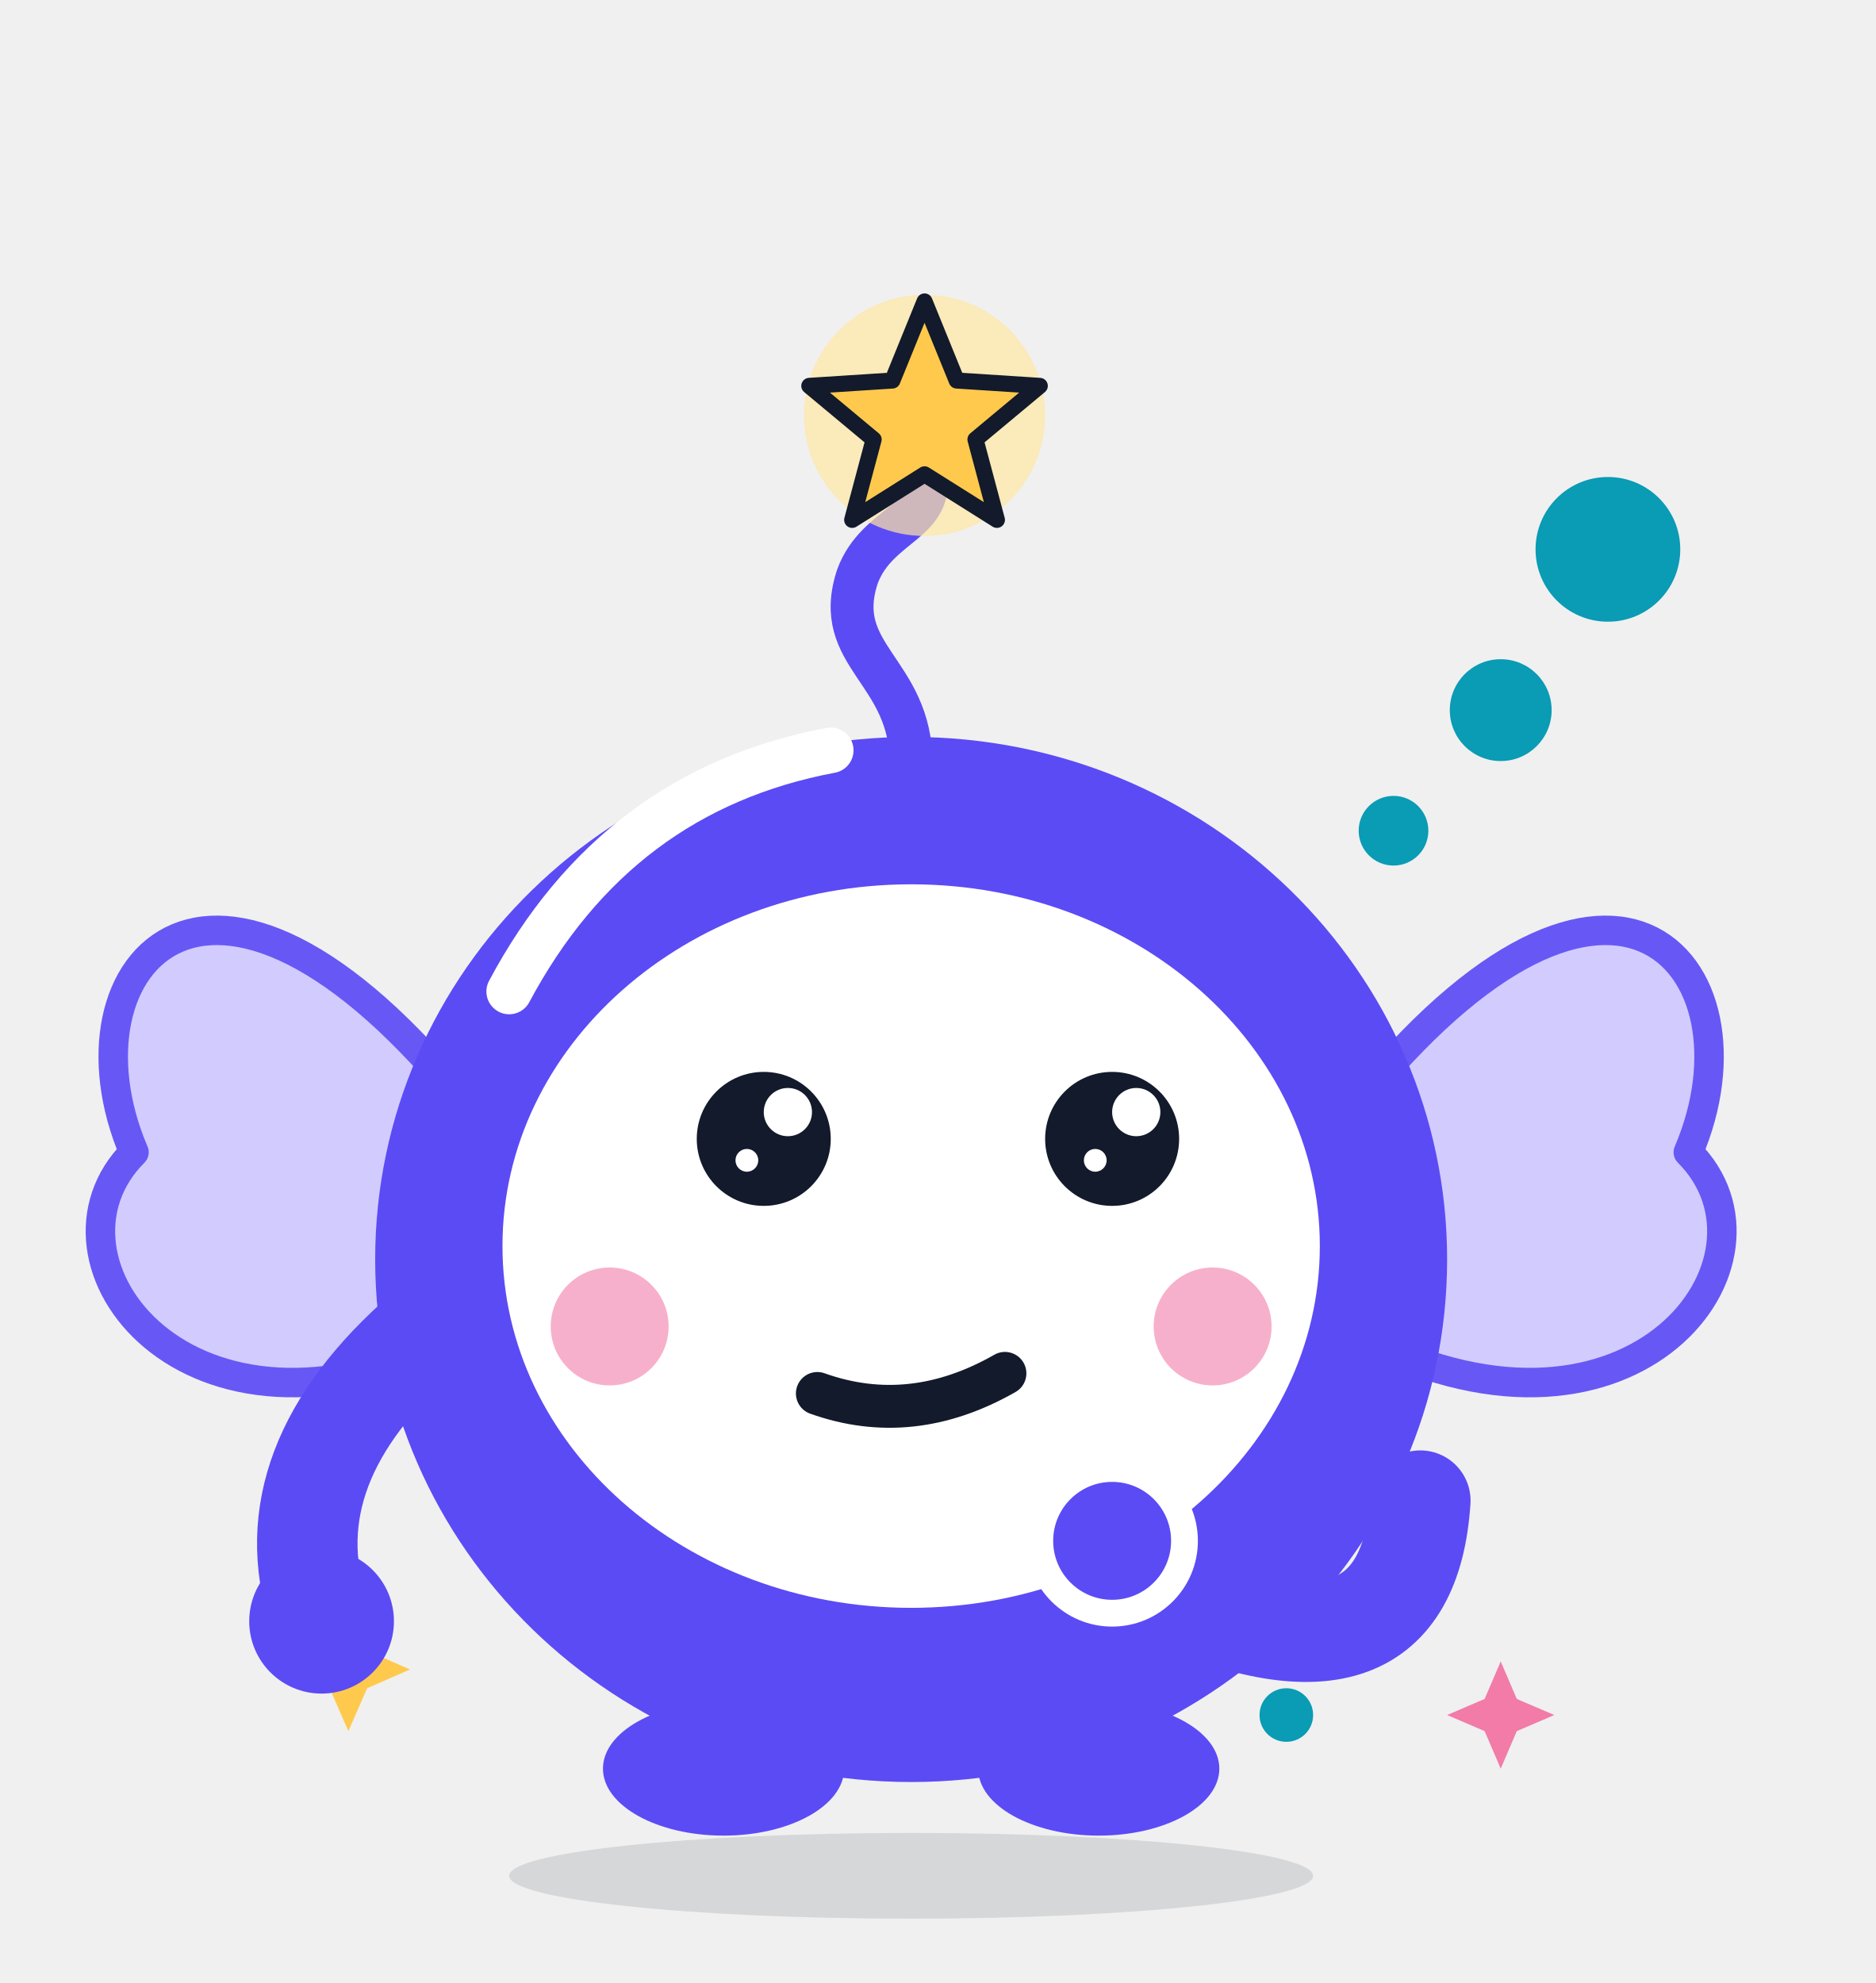
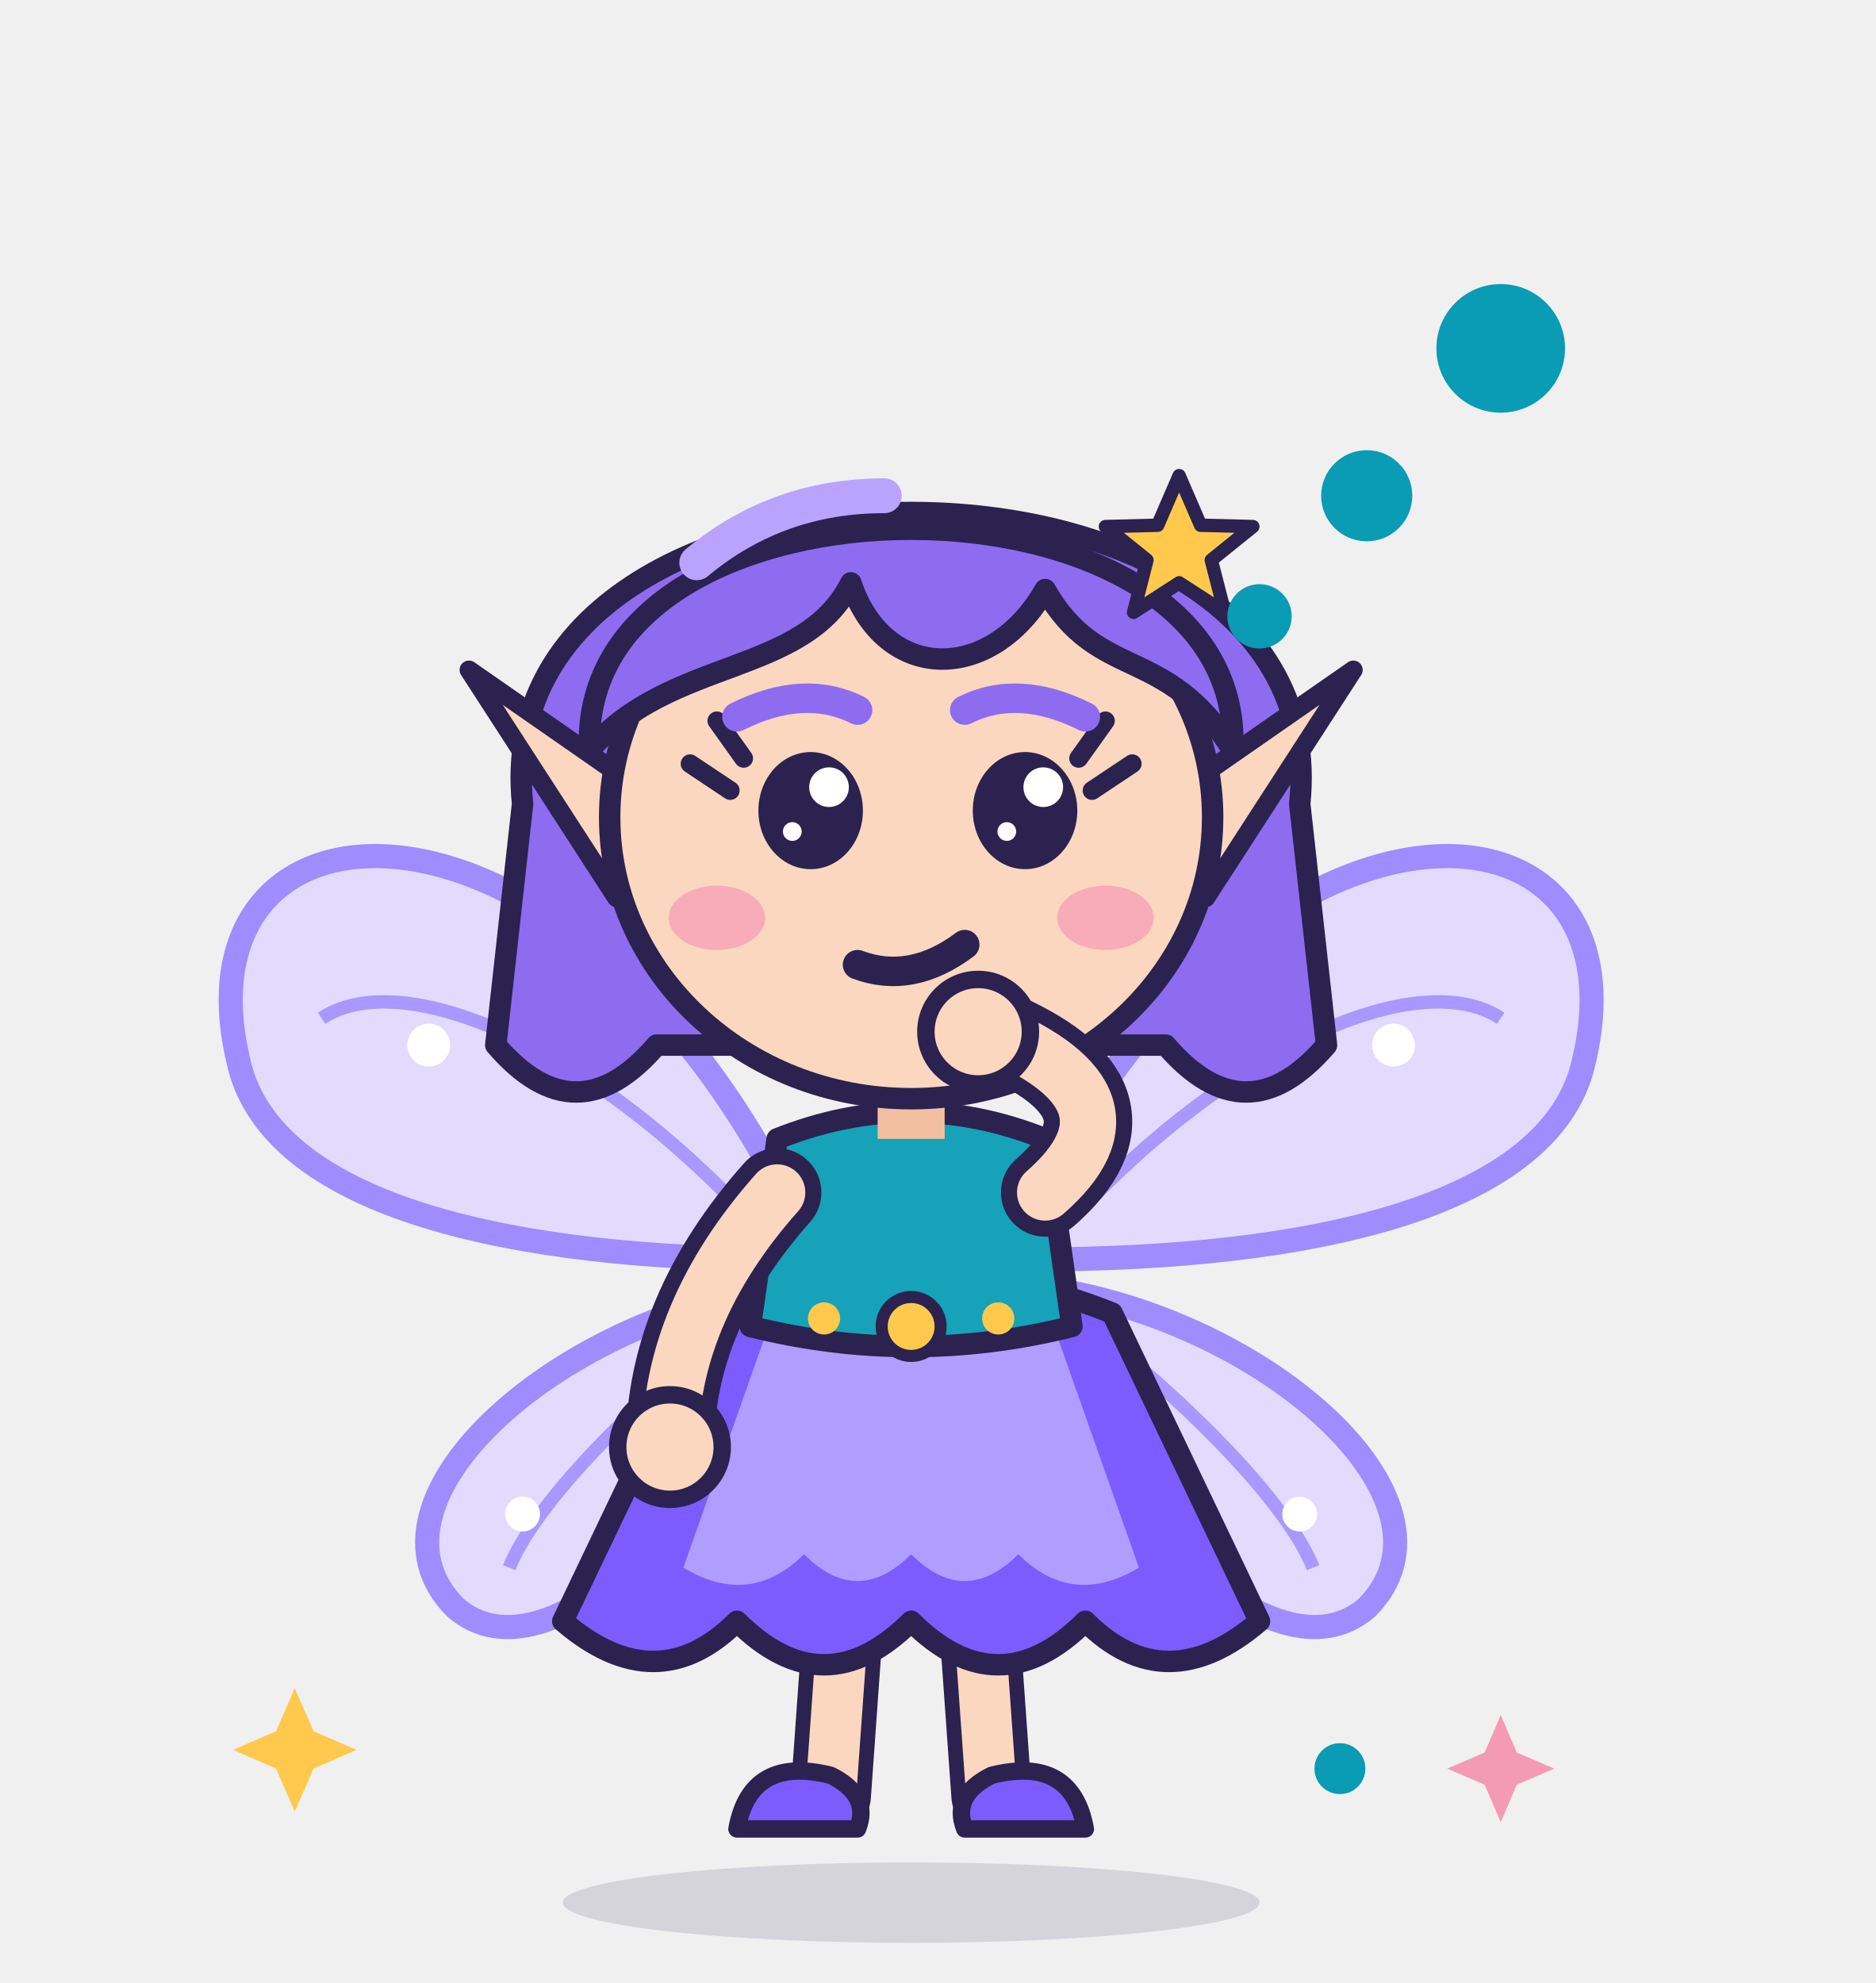
<svg xmlns="http://www.w3.org/2000/svg" viewBox="-8 -28 140 148" width="280" height="296" role="img" aria-labelledby="t">
  <style>.rd-wingL{transform-box:fill-box;transform-origin:100% 70%;animation:rd-flapL .38s ease-in-out infinite alternate}
.rd-wingR{transform-box:fill-box;transform-origin:0% 70%;animation:rd-flapR .38s ease-in-out infinite alternate}
.rd-star{transform-box:fill-box;transform-origin:center;animation:rd-star 2.2s ease-in-out infinite}
.rd-dust{transform-box:fill-box;transform-origin:center;animation:rd-dust 3s ease-in infinite}.rd-dust.b{animation-delay:1s}.rd-dust.c{animation-delay:2s}
.rd-shine{animation:rd-shine 3s ease-in-out infinite}
.rd-all{transform-box:fill-box;transform-origin:50% 100%;animation:rd-float 2.4s ease-in-out infinite}
.rd-look{animation:rd-look 5s ease-in-out infinite}
.rd-swing{transform-box:fill-box;transform-origin:100% 0%;animation:rd-swing 1.6s ease-in-out infinite alternate}
.rd-tip{transform-box:fill-box;transform-origin:center;animation:rd-tip 1.2s ease-in-out infinite alternate}
.rd-cheek{animation:rd-cheek 2.4s ease-in-out infinite}
.rd-dust,.rd-look,.rd-eyes,.rd-mouth-t,.rd-wave,.rd-bulb,.rd-ping,.rd-spark,.rd-dot,.rd-drop,.rd-sym,.rd-armL,.rd-armR,.rd-q{transform-box:fill-box;transform-origin:center}
.rd-eyes{animation:rd-blink 3.2s infinite}
.rd-ping{animation:rd-ping 2.4s ease-out infinite;transform-origin:50% 100%}
.rd-ping.b{animation-delay:.5s}
.rd-wave{transform-origin:0% 100%;animation:rd-wave .55s ease-in-out infinite alternate}
.rd-mouth-t{animation:rd-talk .24s ease-in-out infinite alternate}
.rd-snd{animation:rd-fade 1s ease-in-out infinite}.rd-snd.b{animation-delay:.3s}
.rd-bulb{animation:rd-pop 1.4s ease-in-out infinite alternate}
.rd-dot{animation:rd-fade 1.6s ease-in-out infinite}.rd-dot.b{animation-delay:.25s}.rd-dot.c{animation-delay:.5s}
.rd-spark{animation:rd-twinkle 1.1s ease-in-out infinite alternate}.rd-spark.b{animation-delay:.35s}.rd-spark.c{animation-delay:.7s}
.rd-jump{animation:rd-jump .5s cubic-bezier(.3,0,.5,1) infinite alternate}
.rd-drop{animation:rd-drop 1.8s ease-in infinite}
.rd-sym{animation:rd-bob 1.8s ease-in-out infinite alternate}.rd-sym.b{animation-delay:.4s}.rd-sym.c{animation-delay:.8s}
.rd-q{animation:rd-tilt 1.6s ease-in-out infinite alternate}
.rd-point{transform-box:fill-box;transform-origin:0% 100%;animation:rd-point .8s ease-in-out infinite alternate}
.rd-fist{transform-box:fill-box;transform-origin:100% 100%;animation:rd-fist .5s ease-in-out infinite alternate}
@keyframes rd-float{0%,100%{transform:translateY(0) rotate(0deg) scale(1,1)}25%{transform:translateY(-5px) rotate(-2.5deg) scale(.98,1.03)}50%{transform:translateY(-7px) rotate(0deg) scale(1,1)}75%{transform:translateY(-5px) rotate(2.5deg) scale(.98,1.03)}}
@keyframes rd-flapL{from{transform:rotate(8deg) scaleX(1)}to{transform:rotate(-14deg) scaleX(.72)}}
@keyframes rd-flapR{from{transform:rotate(-8deg) scaleX(1)}to{transform:rotate(14deg) scaleX(.72)}}
@keyframes rd-star{0%,100%{transform:rotate(0deg) scale(1)}50%{transform:rotate(72deg) scale(1.22)}}
@keyframes rd-dust{0%{transform:translateY(8px) scale(.3);opacity:0}20%{opacity:1}100%{transform:translateY(-26px) scale(1) rotate(90deg);opacity:0}}
@keyframes rd-shine{0%,100%{opacity:.35}50%{opacity:.75}}
@keyframes rd-look{0%,30%,100%{transform:translateX(0)}38%,55%{transform:translateX(-2.5px)}63%,80%{transform:translateX(2.5px)}}
@keyframes rd-swing{from{transform:rotate(-12deg)}to{transform:rotate(10deg)}}
@keyframes rd-tip{from{transform:scale(.85)}to{transform:scale(1.25)}}
@keyframes rd-cheek{0%,100%{opacity:.35}50%{opacity:.75}}
@keyframes rd-blink{0%,93%,100%{transform:scaleY(1)}96.5%{transform:scaleY(.08)}}
@keyframes rd-ping{0%{opacity:.9;transform:scale(.5)}100%{opacity:0;transform:scale(1.25)}}
@keyframes rd-wave{from{transform:rotate(-18deg)}to{transform:rotate(24deg)}}
@keyframes rd-talk{from{transform:scaleY(.3)}to{transform:scaleY(1.4)}}
@keyframes rd-fade{0%,100%{opacity:.15}50%{opacity:1}}
@keyframes rd-pop{from{transform:scale(.8) rotate(-6deg)}to{transform:scale(1.2) rotate(6deg)}}
@keyframes rd-twinkle{from{transform:scale(.4) rotate(0deg);opacity:.3}to{transform:scale(1.1) rotate(25deg);opacity:1}}
@keyframes rd-jump{from{transform:translateY(0) scale(1.04,.96)}to{transform:translateY(-12px) scale(.97,1.04)}}
@keyframes rd-drop{0%{transform:translateY(-3px);opacity:0}25%{opacity:1}100%{transform:translateY(9px);opacity:0}}
@keyframes rd-bob{from{transform:translateY(4px) rotate(-8deg)}to{transform:translateY(-5px) rotate(8deg)}}
@keyframes rd-tilt{from{transform:rotate(-14deg) translateY(2px)}to{transform:rotate(14deg) translateY(-3px)}}
@keyframes rd-point{from{transform:rotate(4deg)}to{transform:rotate(-16deg)}}
@keyframes rd-fist{from{transform:rotate(-6deg)}to{transform:rotate(16deg)}}
@media (prefers-reduced-motion:reduce){.rd-all,.rd-all *{animation:none!important}}</style>
-   <ellipse cx="60" cy="112" rx="30" ry="3.2" fill="#121A2B" opacity=".12" />
+   <ellipse cx="60" cy="114" rx="26" ry="3" fill="#2B2250" opacity=".14" />
+   <path class="rd-dust" d="M14 98 l1.4 3.2 l3.2 1.4 l-3.2 1.4 l-1.4 3.2 l-1.4 -3.2 l-3.2 -1.4 l3.2 -1.4 z" fill="#FFC94D" />
+   <path class="rd-dust b" d="M104 100 l1.2 2.8 l2.8 1.2 l-2.8 1.2 l-1.2 2.8 l-1.2 -2.8 l-2.8 -1.2 l2.8 -1.2 z" fill="#F59AB5" />
+   <circle class="rd-dust c" cx="92" cy="104" r="1.9" fill="#0A9BB5" />
  <g class="rd-all">
    <g>
-       <path class="rd-wingL" d="M28 56 C8 30 -4 44 2 58 C-6 66 6 82 26 72 Z" fill="#CFC8FF" stroke="#5B4BF5" stroke-width="2.2" stroke-linejoin="round" opacity=".92" />
-       <path class="rd-wingR" d="M92 56 C112 30 124 44 118 58 C126 66 114 82 94 72 Z" fill="#CFC8FF" stroke="#5B4BF5" stroke-width="2.2" stroke-linejoin="round" opacity=".92" />
-       <path d="M60 29 C60 22 54 21 56 15 C57.5 11 62 11 61 7" fill="none" stroke="#5B4BF5" stroke-width="3.2" stroke-linecap="round" />
-       <circle class="rd-ping" cx="61" cy="3" r="9" fill="#FFE7A3" opacity=".7" />
-       <path class="rd-star" d="M61 -5.5 L63.4 0.4 L69.6 0.8 L64.8 4.8 L66.4 10.8 L61 7.4 L55.6 10.8 L57.2 4.8 L52.4 0.8 L58.6 0.4 Z" fill="#FFC94D" stroke="#121A2B" stroke-width="1.2" stroke-linejoin="round" />
-       <path class="rd-dust" d="M18 92 l1.4 3.2 l3.2 1.4 l-3.2 1.4 l-1.4 3.2 l-1.4 -3.2 l-3.2 -1.4 l3.2 -1.4 z" fill="#FFC94D" />
-       <path class="rd-dust b" d="M104 96 l1.2 2.8 l2.8 1.2 l-2.8 1.2 l-1.2 2.8 l-1.2 -2.8 l-2.8 -1.2 l2.8 -1.2 z" fill="#F27BA8" />
-       <circle class="rd-dust c" cx="88" cy="100" r="2" fill="#0A9BB5" />
-       <ellipse cx="46" cy="104" rx="9" ry="5" fill="#5B4BF5" />
-       <ellipse cx="74" cy="104" rx="9" ry="5" fill="#5B4BF5" />
-       <g class="rd-swing">
-         <path d="M23 72 Q12 82 16 93" fill="none" stroke="#5B4BF5" stroke-width="7.5" stroke-linecap="round" />
-         <circle cx="16" cy="93" r="5.4" fill="#5B4BF5" />
+       <g class="rd-wingL">
+         <path d="M51 62 C34 28 4 30 10 52 C13 62 30 66 51 66 Z" fill="#E2DAFF" stroke="#9B87FF" stroke-width="1.8" stroke-linejoin="round" opacity=".95" />
+         <path d="M51 68 C34 70 18 84 26 92 C33 98 46 84 51 72 Z" fill="#E2DAFF" stroke="#9B87FF" stroke-width="1.8" stroke-linejoin="round" opacity=".95" />
+         <path d="M48 63 C36 50 22 44 16 48 M48 70 C40 76 32 84 30 89" fill="none" stroke="#9B87FF" stroke-width="1" opacity=".8" />
+         <circle cx="24" cy="50" r="1.6" fill="#FFFFFF" />
+         <circle cx="31" cy="85" r="1.3" fill="#FFFFFF" />
      </g>
-       <ellipse cx="60" cy="66" rx="40" ry="39" fill="#5B4BF5" />
-       <path class="rd-shine" d="M30 46 Q38 31 54 28" fill="none" stroke="#FFFFFF" stroke-width="3.4" stroke-linecap="round" />
-       <ellipse cx="60" cy="65" rx="30.5" ry="27" fill="#FFFFFF" />
+       <g class="rd-wingR">
+         <path d="M69 62 C86 28 116 30 110 52 C107 62 90 66 69 66 Z" fill="#E2DAFF" stroke="#9B87FF" stroke-width="1.8" stroke-linejoin="round" opacity=".95" />
+         <path d="M69 68 C86 70 102 84 94 92 C87 98 74 84 69 72 Z" fill="#E2DAFF" stroke="#9B87FF" stroke-width="1.8" stroke-linejoin="round" opacity=".95" />
+         <path d="M72 63 C84 50 98 44 104 48 M72 70 C80 76 88 84 90 89" fill="none" stroke="#9B87FF" stroke-width="1" opacity=".8" />
+         <circle cx="96" cy="50" r="1.6" fill="#FFFFFF" />
+         <circle cx="89" cy="85" r="1.3" fill="#FFFFFF" />
+       </g>
+       <path d="M55 92 L54 106 M65 92 L66 106" stroke="#2B2250" stroke-width="6" stroke-linecap="round" />
+       <path d="M55 92 L54 106 M65 92 L66 106" stroke="#FAD7BE" stroke-width="3.8" stroke-linecap="round" />
+       <path d="M47 108.5 Q48 103 54 104.5 Q57 106 56 108.5 Z M73 108.5 Q72 103 66 104.5 Q63 106 64 108.5 Z" fill="#7C5CFF" stroke="#2B2250" stroke-width="1.3" stroke-linejoin="round" />
+       <path d="M45 70 Q60 64 75 70 L86 93 Q79 99 73 93 Q66.5 99.5 60 93 Q53.5 99.5 47 93 Q41 99 34 93 Z" fill="#7C5CFF" stroke="#2B2250" stroke-width="1.6" stroke-linejoin="round" />
+       <path d="M49 72 Q60 68 71 72 L77 89 Q72 92 68 88 Q64 92 60 88 Q56 92 52 88 Q48 92 43 89 Z" fill="#B9A8FF" opacity=".85" />
+       <path d="M50 57 Q60 53 70 57 L72 71 Q60 74 48 71 Z" fill="#16A2B8" stroke="#2B2250" stroke-width="1.6" stroke-linejoin="round" />
+       <circle cx="60" cy="71" r="2.2" fill="#FFC94D" stroke="#2B2250" stroke-width=".9" />
+       <circle cx="53.5" cy="70.4" r="1.2" fill="#FFC94D" />
+       <circle cx="66.5" cy="70.4" r="1.2" fill="#FFC94D" />
+       <path d="M57.5 51 h5 v6 h-5 Z" fill="#F2BFA0" />
+       <path d="M31 32 C28 3 92 3 89 32 L91 50 Q85 57 79 50 L41 50 Q35 57 29 50 Z" fill="#8E6CF0" stroke="#2B2250" stroke-width="1.6" stroke-linejoin="round" />
+       <path d="M38.5 30 L27 22 L38 39 Z M81.5 30 L93 22 L82 39 Z" fill="#FAD7BE" stroke="#2B2250" stroke-width="1.4" stroke-linejoin="round" />
+       <ellipse cx="60" cy="33" rx="22.5" ry="21" fill="#FAD7BE" stroke="#2B2250" stroke-width="1.6" />
      <g class="rd-cheek">
-         <circle cx="37.5" cy="71" r="4.4" fill="#F27BA8" opacity=".6" />
-         <circle cx="82.5" cy="71" r="4.4" fill="#F27BA8" opacity=".6" />
+         <ellipse cx="45.5" cy="40.5" rx="3.6" ry="2.4" fill="#F59AB5" opacity=".7" />
+         <ellipse cx="74.5" cy="40.5" rx="3.6" ry="2.4" fill="#F59AB5" opacity=".7" />
      </g>
      <g class="rd-look">
        <g class="rd-eyes">
-           <circle cx="49" cy="57" r="5" fill="#121A2B" />
-           <circle cx="50.8" cy="55" r="1.8" fill="#FFFFFF" />
-           <circle cx="47.74" cy="58.6" r="0.85" fill="#FFFFFF" />
-           <circle cx="75" cy="57" r="5" fill="#121A2B" />
-           <circle cx="76.8" cy="55" r="1.8" fill="#FFFFFF" />
-           <circle cx="73.74" cy="58.6" r="0.85" fill="#FFFFFF" />
+           <ellipse cx="52.5" cy="32.5" rx="3.9" ry="4.37" fill="#2B2250" />
+           <circle cx="53.87" cy="30.75" r="1.48" fill="#FFFFFF" />
+           <circle cx="51.13" cy="34.06" r="0.7" fill="#FFFFFF" />
+           <ellipse cx="68.5" cy="32.5" rx="3.9" ry="4.37" fill="#2B2250" />
+           <circle cx="69.86" cy="30.75" r="1.48" fill="#FFFFFF" />
+           <circle cx="67.14" cy="34.06" r="0.7" fill="#FFFFFF" />
+           <path d="M46.5 31 l-3 -2 M47.5 28.6 l-2 -2.8 M73.5 31 l3 -2 M72.5 28.6 l2 -2.8" stroke="#2B2250" stroke-width="1.4" stroke-linecap="round" />
+           <path d="M47 25.5 Q52 23 56 25" fill="none" stroke="#8E6CF0" stroke-width="2.2" stroke-linecap="round" />
+           <path d="M64 25 Q68 23 73 25.5" fill="none" stroke="#8E6CF0" stroke-width="2.2" stroke-linecap="round" />
        </g>
      </g>
-       <path d="M53 76 Q60 78.5 67 74.5" fill="none" stroke="#121A2B" stroke-width="3.2" stroke-linecap="round" />
+       <path d="M56 44 Q60 45.5 64 42.5" fill="none" stroke="#2B2250" stroke-width="2.2" stroke-linecap="round" />
+       <path d="M36 28 C35 6 85 6 84 28 C79 20 74 23 70 16 C66 23 58 23 55.5 15.5 C52 22.5 42 21 36 28 Z" fill="#8E6CF0" stroke="#2B2250" stroke-width="1.6" stroke-linejoin="round" />
+       <path class="rd-shine" d="M44 14 Q50 9 58 9" fill="none" stroke="#B9A3FF" stroke-width="2.6" stroke-linecap="round" />
+       <g transform="translate(80 13)">
+         <path class="rd-tip" d="M0 -5.5 L1.6 -1.8 L5.5 -1.7 L2.4 .8 L3.4 4.7 L0 2.5 L-3.4 4.7 L-2.4 .8 L-5.5 -1.7 L-1.6 -1.8 Z" fill="#FFC94D" stroke="#2B2250" stroke-width="1" stroke-linejoin="round" />
+       </g>
+       <g class="rd-swing">
+         <path d="M50 61 Q42 70 42 80" fill="none" stroke="#2B2250" stroke-width="6.6" stroke-linecap="round" />
+         <path d="M50 61 Q42 70 42 80" fill="none" stroke="#FAD7BE" stroke-width="4.2" stroke-linecap="round" />
+         <circle cx="42" cy="80" r="3.9" fill="#FAD7BE" stroke="#2B2250" stroke-width="1.3" />
+       </g>
      <g>
-         <path d="M98 84 Q97 99 79 91" fill="none" stroke="#5B4BF5" stroke-width="7.5" stroke-linecap="round" />
-         <circle cx="75" cy="87" r="5.4" fill="#5B4BF5" stroke="#FFFFFF" stroke-width="2" />
+         <path d="M70 61 Q78 54 66 49" fill="none" stroke="#2B2250" stroke-width="6.6" stroke-linecap="round" />
+         <path d="M70 61 Q78 54 66 49" fill="none" stroke="#FAD7BE" stroke-width="4.2" stroke-linecap="round" />
+         <circle cx="65" cy="49" r="3.9" fill="#FAD7BE" stroke="#2B2250" stroke-width="1.3" />
      </g>
-       <circle class="rd-dot" cx="96" cy="34" r="2.6" fill="#0A9BB5" />
-       <circle class="rd-dot b" cx="104" cy="25" r="3.8" fill="#0A9BB5" />
-       <circle class="rd-dot c" cx="112" cy="13" r="5.4" fill="#0A9BB5" />
+       <circle class="rd-dot" cx="86" cy="18" r="2.4" fill="#0A9BB5" />
+       <circle class="rd-dot b" cx="94" cy="9" r="3.4" fill="#0A9BB5" />
+       <circle class="rd-dot c" cx="104" cy="-2" r="4.8" fill="#0A9BB5" />
    </g>
  </g>
</svg>
